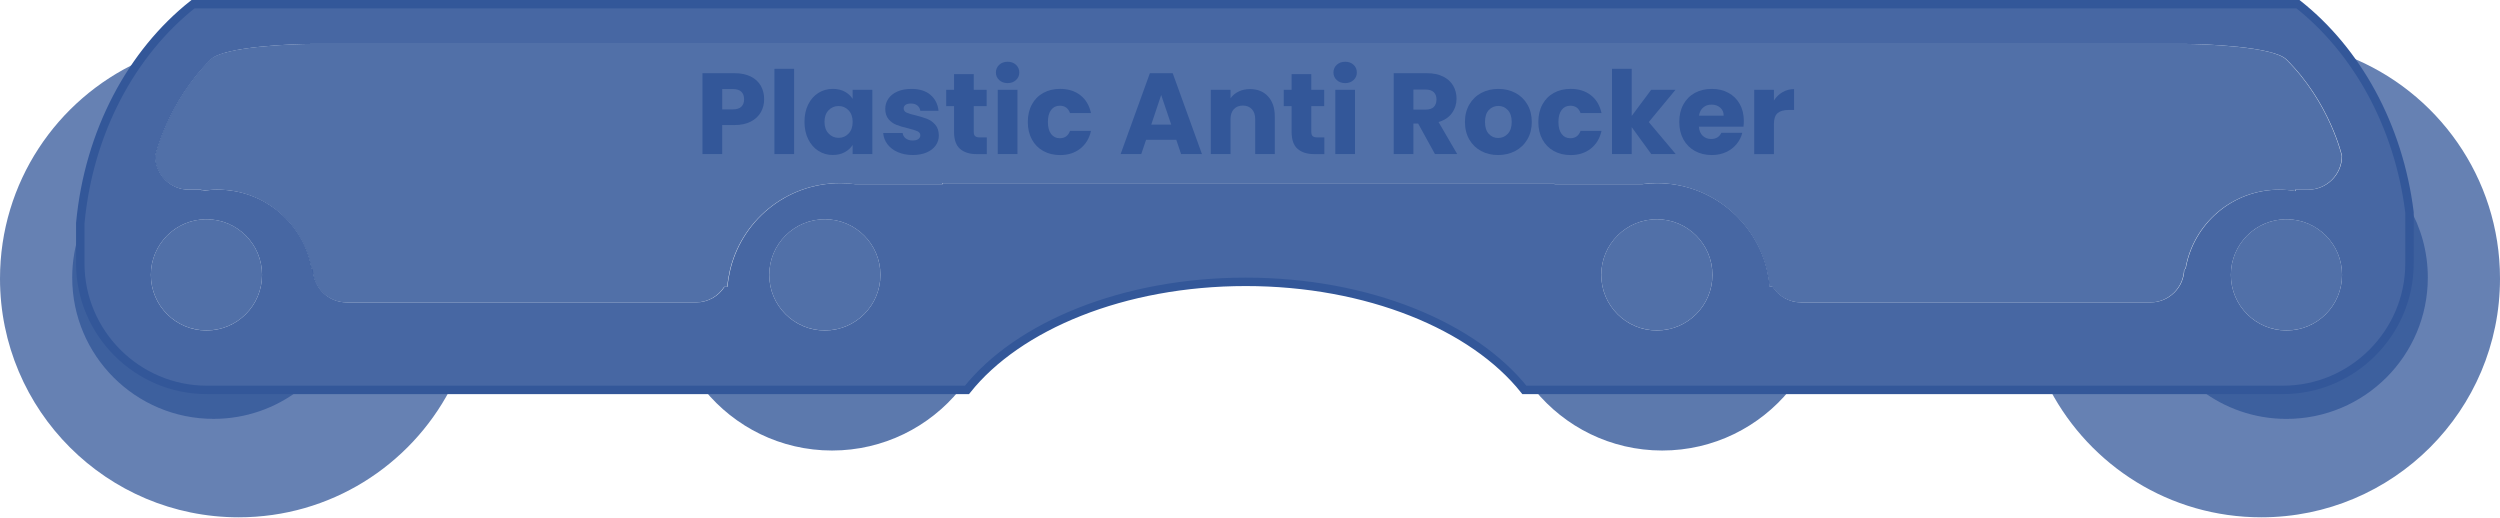
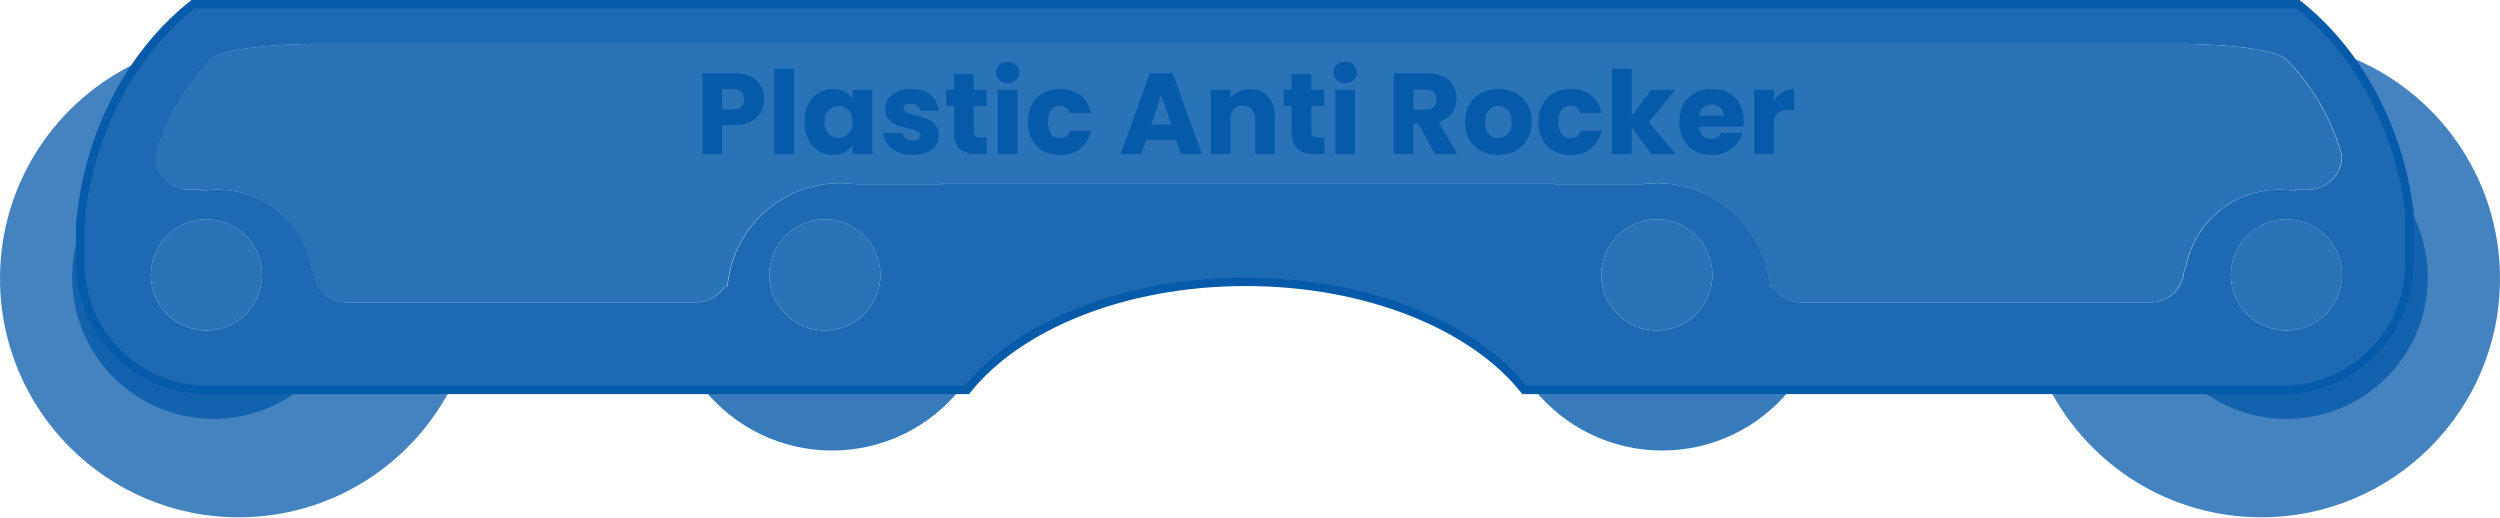
<svg xmlns="http://www.w3.org/2000/svg" viewBox="0 0 889.42 184.04">
  <defs>
-     <style>.d{opacity:.85;}.e{opacity:.9;}.e,.f,.g,.h{fill:#335799;}.i{fill:none;stroke:#335799;stroke-miterlimit:10;stroke-width:3px;}.f{opacity:.75;}.h{opacity:.8;}</style>
+     <style>.d{opacity:.85;}.e{opacity:.9;}.e,.f,.g,.h{fill:#065AAA;}.i{fill:none;stroke:#065AAA;stroke-miterlimit:10;stroke-width:3px;}.f{opacity:.75;}.h{opacity:.8;}</style>
  </defs>
  <g id="a" />
  <g id="b">
    <g id="c">
      <g>
        <g>
          <g>
            <g class="d">
              <path class="g" d="M777.2,15.63H111c-6.6,0-31.44,.88-36.12,5.53-15.51,15.36-19.78,34.32-19.78,34.32,0,6.6,5.4,12,12,12h4.57c-.01,.17-.03,.33-.04,.5,1.87-.32,3.79-.5,5.76-.5,16.77,0,30.68,12.21,33.35,28.23h.47c.07,6.54,5.44,11.87,11.99,11.87h124.37c4.23,0,7.96-2.22,10.1-5.55h1.06c.1-1.15,.25-2.29,.44-3.42,.14-.53,.25-1.08,.32-1.63,3.88-18.17,20.02-31.81,39.35-31.81,1.83,0,3.62,.14,5.39,.37h31.05v-.37h217.67v.37h31.05c1.76-.24,3.56-.37,5.39-.37,19.33,0,35.47,13.63,39.35,31.81,.07,.56,.18,1.1,.32,1.63,.19,1.12,.34,2.26,.44,3.42h1.06c2.14,3.33,5.87,5.55,10.1,5.55h124.37c6.56,0,11.92-5.33,11.99-11.87h.47c2.66-16.02,16.58-28.23,33.35-28.23,1.96,0,3.89,.18,5.76,.5,0-.17-.03-.33-.04-.5h4.57c6.6,0,12-5.4,12-12,0,0-4.28-18.97-19.78-34.32-4.69-4.64-29.53-5.53-36.12-5.53Z" />
            </g>
            <path class="e" d="M817.56,1.5H68.66C46.81,18.79,31.6,46.92,28.56,79.4v14.31c0,24.75,20.25,45,45,45H344.02c18.15-22.78,55.73-38.44,99.15-38.44s81,15.65,99.15,38.44h269.9c24.75,0,45-20.25,45-45v-18.15c-3.83-30.85-18.68-57.46-39.66-74.06ZM73.45,117.57c-10.93,0-19.78-8.86-19.78-19.78s8.86-19.78,19.78-19.78,19.78,8.86,19.78,19.78-8.86,19.78-19.78,19.78Zm220,0c-10.93,0-19.78-8.86-19.78-19.78s8.86-19.78,19.78-19.78,19.78,8.86,19.78,19.78-8.86,19.78-19.78,19.78Zm296,0c-10.93,0-19.78-8.86-19.78-19.78s8.86-19.78,19.78-19.78,19.78,8.86,19.78,19.78-8.86,19.78-19.78,19.78Zm224,0c-10.93,0-19.78-8.86-19.78-19.78s8.86-19.78,19.78-19.78,19.78,8.86,19.78,19.78-8.86,19.78-19.78,19.78Zm7.78-50.09h-4.57c.01,.17,.03,.33,.04,.5-1.87-.32-3.79-.5-5.76-.5-16.77,0-30.68,12.21-33.35,28.23h-.47c-.07,6.54-5.44,11.87-11.99,11.87h-124.37c-4.23,0-7.96-2.22-10.1-5.55h-1.06c-.1-1.15-.25-2.29-.44-3.42-.14-.53-.25-1.08-.32-1.63-3.88-18.17-20.02-31.81-39.35-31.81-1.83,0-3.62,.14-5.39,.37h-31.05v-.37h-217.67v.37h-31.05c-1.76-.24-3.56-.37-5.39-.37-19.33,0-35.47,13.63-39.35,31.81-.07,.56-.18,1.1-.32,1.63-.19,1.12-.34,2.26-.44,3.42h-1.06c-2.14,3.33-5.87,5.55-10.1,5.55H123.32c-6.56,0-11.92-5.33-11.99-11.87h-.47c-2.66-16.02-16.58-28.23-33.35-28.23-1.96,0-3.89,.18-5.76,.5,0-.17,.03-.33,.04-.5h-4.57c-6.6,0-12-5.4-12-12,0,0,4.28-18.97,19.78-34.32,4.69-4.64,29.53-5.53,36.12-5.53H777.33c6.6,0,31.44,.88,36.12,5.53,15.51,15.36,19.78,34.32,19.78,34.32,0,6.6-5.4,12-12,12Z" />
          </g>
          <path class="f" d="M835.43,20.01c11.39,15.3,19.18,34.43,21.8,55.55v18.15c0,24.75-20.25,45-45,45h-82.87c14.24,26.95,42.53,45.33,75.13,45.33,46.91,0,84.93-38.03,84.93-84.93,0-35.99-22.39-66.72-53.99-79.09Z" />
          <path class="h" d="M250.61,138.71c10.74,13.16,27.09,21.57,45.4,21.57s34.66-8.41,45.4-21.57h-90.81Z" />
          <path class="h" d="M545.96,138.71c10.74,13.16,27.09,21.57,45.4,21.57s34.66-8.41,45.4-21.57h-90.81Z" />
          <path class="f" d="M73.56,138.71c-24.75,0-45-20.25-45-45v-14.31c2.03-21.74,9.52-41.52,20.8-57.41C20.23,35.44,0,64.9,0,99.11c0,46.91,38.03,84.93,84.93,84.93,32.6,0,60.9-18.38,75.13-45.33H73.56Z" />
          <g class="d">
            <circle class="g" cx="73.45" cy="97.78" r="19.78" />
            <circle class="g" cx="293.45" cy="97.78" r="19.78" />
            <circle class="g" cx="589.45" cy="97.78" r="19.78" />
            <circle class="g" cx="813.45" cy="97.78" r="19.78" />
          </g>
          <path class="h" d="M73.56,138.71c-24.75,0-45-20.25-45-45v-11.73c-1.85,5.24-2.87,10.88-2.87,16.75,0,27.78,22.52,50.29,50.29,50.29,11.48,0,22.05-3.85,30.51-10.32h-32.93Z" />
          <path class="h" d="M856.94,73.49c.1,.69,.2,1.38,.28,2.07v18.15c0,24.75-20.25,45-45,45h-29.28c8.46,6.47,19.04,10.32,30.51,10.32,27.78,0,50.29-22.52,50.29-50.29,0-9.2-2.48-17.82-6.8-25.24Z" />
          <path class="i" d="M817.56,1.5H68.66C46.81,18.79,31.6,46.92,28.56,79.4v14.31c0,24.75,20.25,45,45,45H344.02c18.15-22.78,55.73-38.44,99.15-38.44s81,15.65,99.15,38.44h269.9c24.75,0,45-20.25,45-45v-18.15c-3.83-30.85-18.68-57.46-39.66-74.06Z" />
        </g>
        <g>
          <path class="g" d="M270.71,39.88c-.77,1.38-1.94,2.49-3.53,3.34-1.59,.85-3.55,1.27-5.9,1.27h-4.35v10.33h-7.01V26.04h11.36c2.3,0,4.24,.4,5.82,1.19,1.58,.79,2.77,1.89,3.57,3.28,.79,1.39,1.19,2.99,1.19,4.8,0,1.67-.38,3.19-1.15,4.57Zm-6.97-1.91c.66-.63,.98-1.52,.98-2.67s-.33-2.04-.98-2.67c-.66-.63-1.65-.94-2.99-.94h-3.81v7.22h3.81c1.34,0,2.34-.31,2.99-.94Z" />
          <path class="g" d="M282.52,24.48v30.34h-7.01V24.48h7.01Z" />
          <path class="g" d="M287.54,37.15c.89-1.78,2.1-3.14,3.63-4.1,1.53-.96,3.24-1.43,5.12-1.43,1.61,0,3.03,.33,4.24,.98,1.22,.66,2.15,1.52,2.81,2.58v-3.24h7.01v22.88h-7.01v-3.24c-.68,1.07-1.63,1.93-2.85,2.58-1.22,.66-2.63,.98-4.24,.98-1.86,0-3.55-.49-5.08-1.46-1.53-.97-2.74-2.35-3.63-4.14-.89-1.79-1.33-3.86-1.33-6.21s.44-4.41,1.33-6.19Zm14.35,2.09c-.97-1.01-2.15-1.52-3.55-1.52s-2.58,.5-3.55,1.5c-.97,1-1.46,2.37-1.46,4.12s.48,3.14,1.46,4.16c.97,1.02,2.15,1.54,3.55,1.54s2.58-.5,3.55-1.52c.97-1.01,1.46-2.39,1.46-4.14s-.49-3.13-1.46-4.14Z" />
          <path class="g" d="M319.42,54.13c-1.56-.68-2.79-1.62-3.69-2.81-.9-1.19-1.41-2.52-1.52-4h6.93c.08,.79,.45,1.43,1.11,1.93,.66,.49,1.46,.74,2.42,.74,.87,0,1.55-.17,2.03-.51,.48-.34,.72-.79,.72-1.33,0-.66-.34-1.14-1.03-1.46-.68-.31-1.79-.66-3.32-1.04-1.64-.38-3.01-.79-4.1-1.21s-2.04-1.09-2.83-2.01c-.79-.92-1.19-2.15-1.19-3.71,0-1.31,.36-2.51,1.09-3.59,.72-1.08,1.79-1.93,3.2-2.56,1.41-.63,3.08-.94,5.02-.94,2.87,0,5.13,.71,6.79,2.13,1.65,1.42,2.6,3.31,2.85,5.66h-6.48c-.11-.79-.46-1.42-1.05-1.89s-1.36-.7-2.32-.7c-.82,0-1.45,.16-1.89,.47-.44,.31-.66,.75-.66,1.29,0,.66,.35,1.15,1.05,1.48,.7,.33,1.78,.66,3.26,.98,1.69,.44,3.08,.87,4.14,1.29s2,1.11,2.81,2.05,1.22,2.21,1.25,3.79c0,1.34-.38,2.54-1.13,3.59-.75,1.05-1.83,1.88-3.24,2.48-1.41,.6-3.04,.9-4.9,.9-2,0-3.77-.34-5.33-1.03Z" />
          <path class="g" d="M351.07,48.88v5.95h-3.57c-2.54,0-4.52-.62-5.95-1.87s-2.13-3.27-2.13-6.09v-9.1h-2.79v-5.82h2.79v-5.58h7.01v5.58h4.59v5.82h-4.59v9.18c0,.68,.16,1.18,.49,1.48,.33,.3,.87,.45,1.64,.45h2.5Z" />
          <path class="g" d="M355.48,28.48c-.78-.72-1.17-1.62-1.17-2.69s.39-2,1.17-2.73c.78-.72,1.78-1.09,3.01-1.09s2.19,.36,2.97,1.09c.78,.72,1.17,1.63,1.17,2.73s-.39,1.96-1.17,2.69c-.78,.72-1.77,1.09-2.97,1.09s-2.23-.36-3.01-1.09Zm6.5,3.46v22.88h-7.01V31.94h7.01Z" />
          <path class="g" d="M367.12,37.15c.97-1.78,2.32-3.14,4.06-4.1,1.74-.96,3.72-1.43,5.97-1.43,2.87,0,5.27,.75,7.2,2.25,1.93,1.5,3.19,3.62,3.79,6.36h-7.46c-.63-1.75-1.84-2.62-3.65-2.62-1.29,0-2.31,.5-3.07,1.5-.77,1-1.15,2.43-1.15,4.28s.38,3.29,1.15,4.29c.76,1,1.79,1.5,3.07,1.5,1.8,0,3.02-.87,3.65-2.62h7.46c-.6,2.68-1.87,4.78-3.81,6.31-1.94,1.53-4.33,2.3-7.18,2.3-2.24,0-4.23-.48-5.97-1.44-1.74-.96-3.09-2.32-4.06-4.1-.97-1.78-1.46-3.85-1.46-6.23s.48-4.45,1.46-6.23Z" />
          <path class="g" d="M418.48,49.74h-10.74l-1.72,5.08h-7.34l10.41-28.78h8.12l10.41,28.78h-7.42l-1.72-5.08Zm-1.8-5.41l-3.57-10.54-3.53,10.54h7.09Z" />
          <path class="g" d="M451.13,34.3c1.6,1.74,2.4,4.12,2.4,7.15v13.37h-6.97v-12.42c0-1.53-.4-2.72-1.19-3.57-.79-.85-1.86-1.27-3.2-1.27s-2.41,.42-3.2,1.27c-.79,.85-1.19,2.04-1.19,3.57v12.42h-7.01V31.94h7.01v3.03c.71-1.01,1.67-1.81,2.87-2.4,1.2-.59,2.56-.88,4.06-.88,2.68,0,4.82,.87,6.42,2.6Z" />
          <path class="g" d="M471.16,48.88v5.95h-3.57c-2.54,0-4.52-.62-5.95-1.87s-2.13-3.27-2.13-6.09v-9.1h-2.79v-5.82h2.79v-5.58h7.01v5.58h4.59v5.82h-4.59v9.18c0,.68,.16,1.18,.49,1.48,.33,.3,.87,.45,1.64,.45h2.5Z" />
          <path class="g" d="M475.57,28.48c-.78-.72-1.17-1.62-1.17-2.69s.39-2,1.17-2.73c.78-.72,1.78-1.09,3.01-1.09s2.19,.36,2.97,1.09c.78,.72,1.17,1.63,1.17,2.73s-.39,1.96-1.17,2.69c-.78,.72-1.77,1.09-2.97,1.09s-2.23-.36-3.01-1.09Zm6.5,3.46v22.88h-7.01V31.94h7.01Z" />
          <path class="g" d="M510.52,54.82l-5.99-10.87h-1.68v10.87h-7.01V26.04h11.77c2.27,0,4.2,.4,5.8,1.19,1.6,.79,2.79,1.88,3.59,3.26,.79,1.38,1.19,2.92,1.19,4.61,0,1.91-.54,3.62-1.62,5.12-1.08,1.5-2.67,2.57-4.78,3.2l6.64,11.4h-7.91Zm-7.67-15.83h4.35c1.28,0,2.25-.31,2.89-.94,.64-.63,.96-1.52,.96-2.67s-.32-1.95-.96-2.58c-.64-.63-1.61-.94-2.89-.94h-4.35v7.13Z" />
          <path class="g" d="M526.94,53.72c-1.79-.96-3.2-2.32-4.22-4.1-1.02-1.78-1.54-3.85-1.54-6.23s.52-4.42,1.56-6.21c1.04-1.79,2.46-3.16,4.26-4.12,1.8-.96,3.83-1.43,6.07-1.43s4.26,.48,6.07,1.43c1.8,.96,3.23,2.33,4.26,4.12,1.04,1.79,1.56,3.86,1.56,6.21s-.53,4.42-1.58,6.21c-1.05,1.79-2.49,3.16-4.31,4.12-1.82,.96-3.85,1.44-6.09,1.44s-4.26-.48-6.05-1.44Zm9.47-6.11c.94-.98,1.41-2.39,1.41-4.22s-.46-3.24-1.37-4.22c-.92-.98-2.04-1.48-3.38-1.48s-2.5,.49-3.4,1.46c-.9,.97-1.35,2.38-1.35,4.24s.44,3.24,1.33,4.22c.89,.98,2,1.48,3.34,1.48s2.48-.49,3.42-1.48Z" />
          <path class="g" d="M548.75,37.15c.97-1.78,2.32-3.14,4.06-4.1,1.74-.96,3.72-1.43,5.97-1.43,2.87,0,5.27,.75,7.2,2.25,1.93,1.5,3.19,3.62,3.79,6.36h-7.46c-.63-1.75-1.84-2.62-3.65-2.62-1.29,0-2.31,.5-3.07,1.5-.77,1-1.15,2.43-1.15,4.28s.38,3.29,1.15,4.29c.76,1,1.79,1.5,3.07,1.5,1.8,0,3.02-.87,3.65-2.62h7.46c-.6,2.68-1.87,4.78-3.81,6.31-1.94,1.53-4.33,2.3-7.18,2.3-2.24,0-4.23-.48-5.97-1.44-1.74-.96-3.09-2.32-4.06-4.1-.97-1.78-1.46-3.85-1.46-6.23s.48-4.45,1.46-6.23Z" />
          <path class="g" d="M587.48,54.82l-6.97-9.59v9.59h-7.01V24.48h7.01v16.77l6.93-9.31h8.65l-9.51,11.48,9.59,11.4h-8.69Z" />
          <path class="g" d="M620.28,45.06h-15.87c.11,1.42,.57,2.51,1.37,3.26,.81,.75,1.8,1.13,2.97,1.13,1.75,0,2.97-.74,3.65-2.21h7.46c-.38,1.5-1.07,2.86-2.07,4.06-1,1.2-2.25,2.15-3.75,2.83-1.5,.68-3.18,1.03-5.04,1.03-2.24,0-4.24-.48-5.99-1.44-1.75-.96-3.12-2.32-4.1-4.1-.98-1.78-1.48-3.85-1.48-6.23s.48-4.45,1.46-6.23c.97-1.78,2.33-3.14,4.08-4.1,1.75-.96,3.76-1.43,6.03-1.43s4.18,.46,5.9,1.39c1.72,.93,3.07,2.25,4.04,3.98s1.46,3.73,1.46,6.03c0,.66-.04,1.34-.12,2.05Zm-7.05-3.9c0-1.2-.41-2.16-1.23-2.87-.82-.71-1.85-1.07-3.08-1.07s-2.17,.34-2.97,1.02c-.81,.68-1.31,1.65-1.5,2.91h8.77Z" />
          <path class="g" d="M634.18,32.79c1.23-.72,2.6-1.09,4.1-1.09v7.42h-1.93c-1.75,0-3.06,.38-3.94,1.13-.88,.75-1.31,2.07-1.31,3.96v10.62h-7.01V31.94h7.01v3.81c.82-1.26,1.84-2.25,3.07-2.97Z" />
        </g>
      </g>
    </g>
  </g>
</svg>
